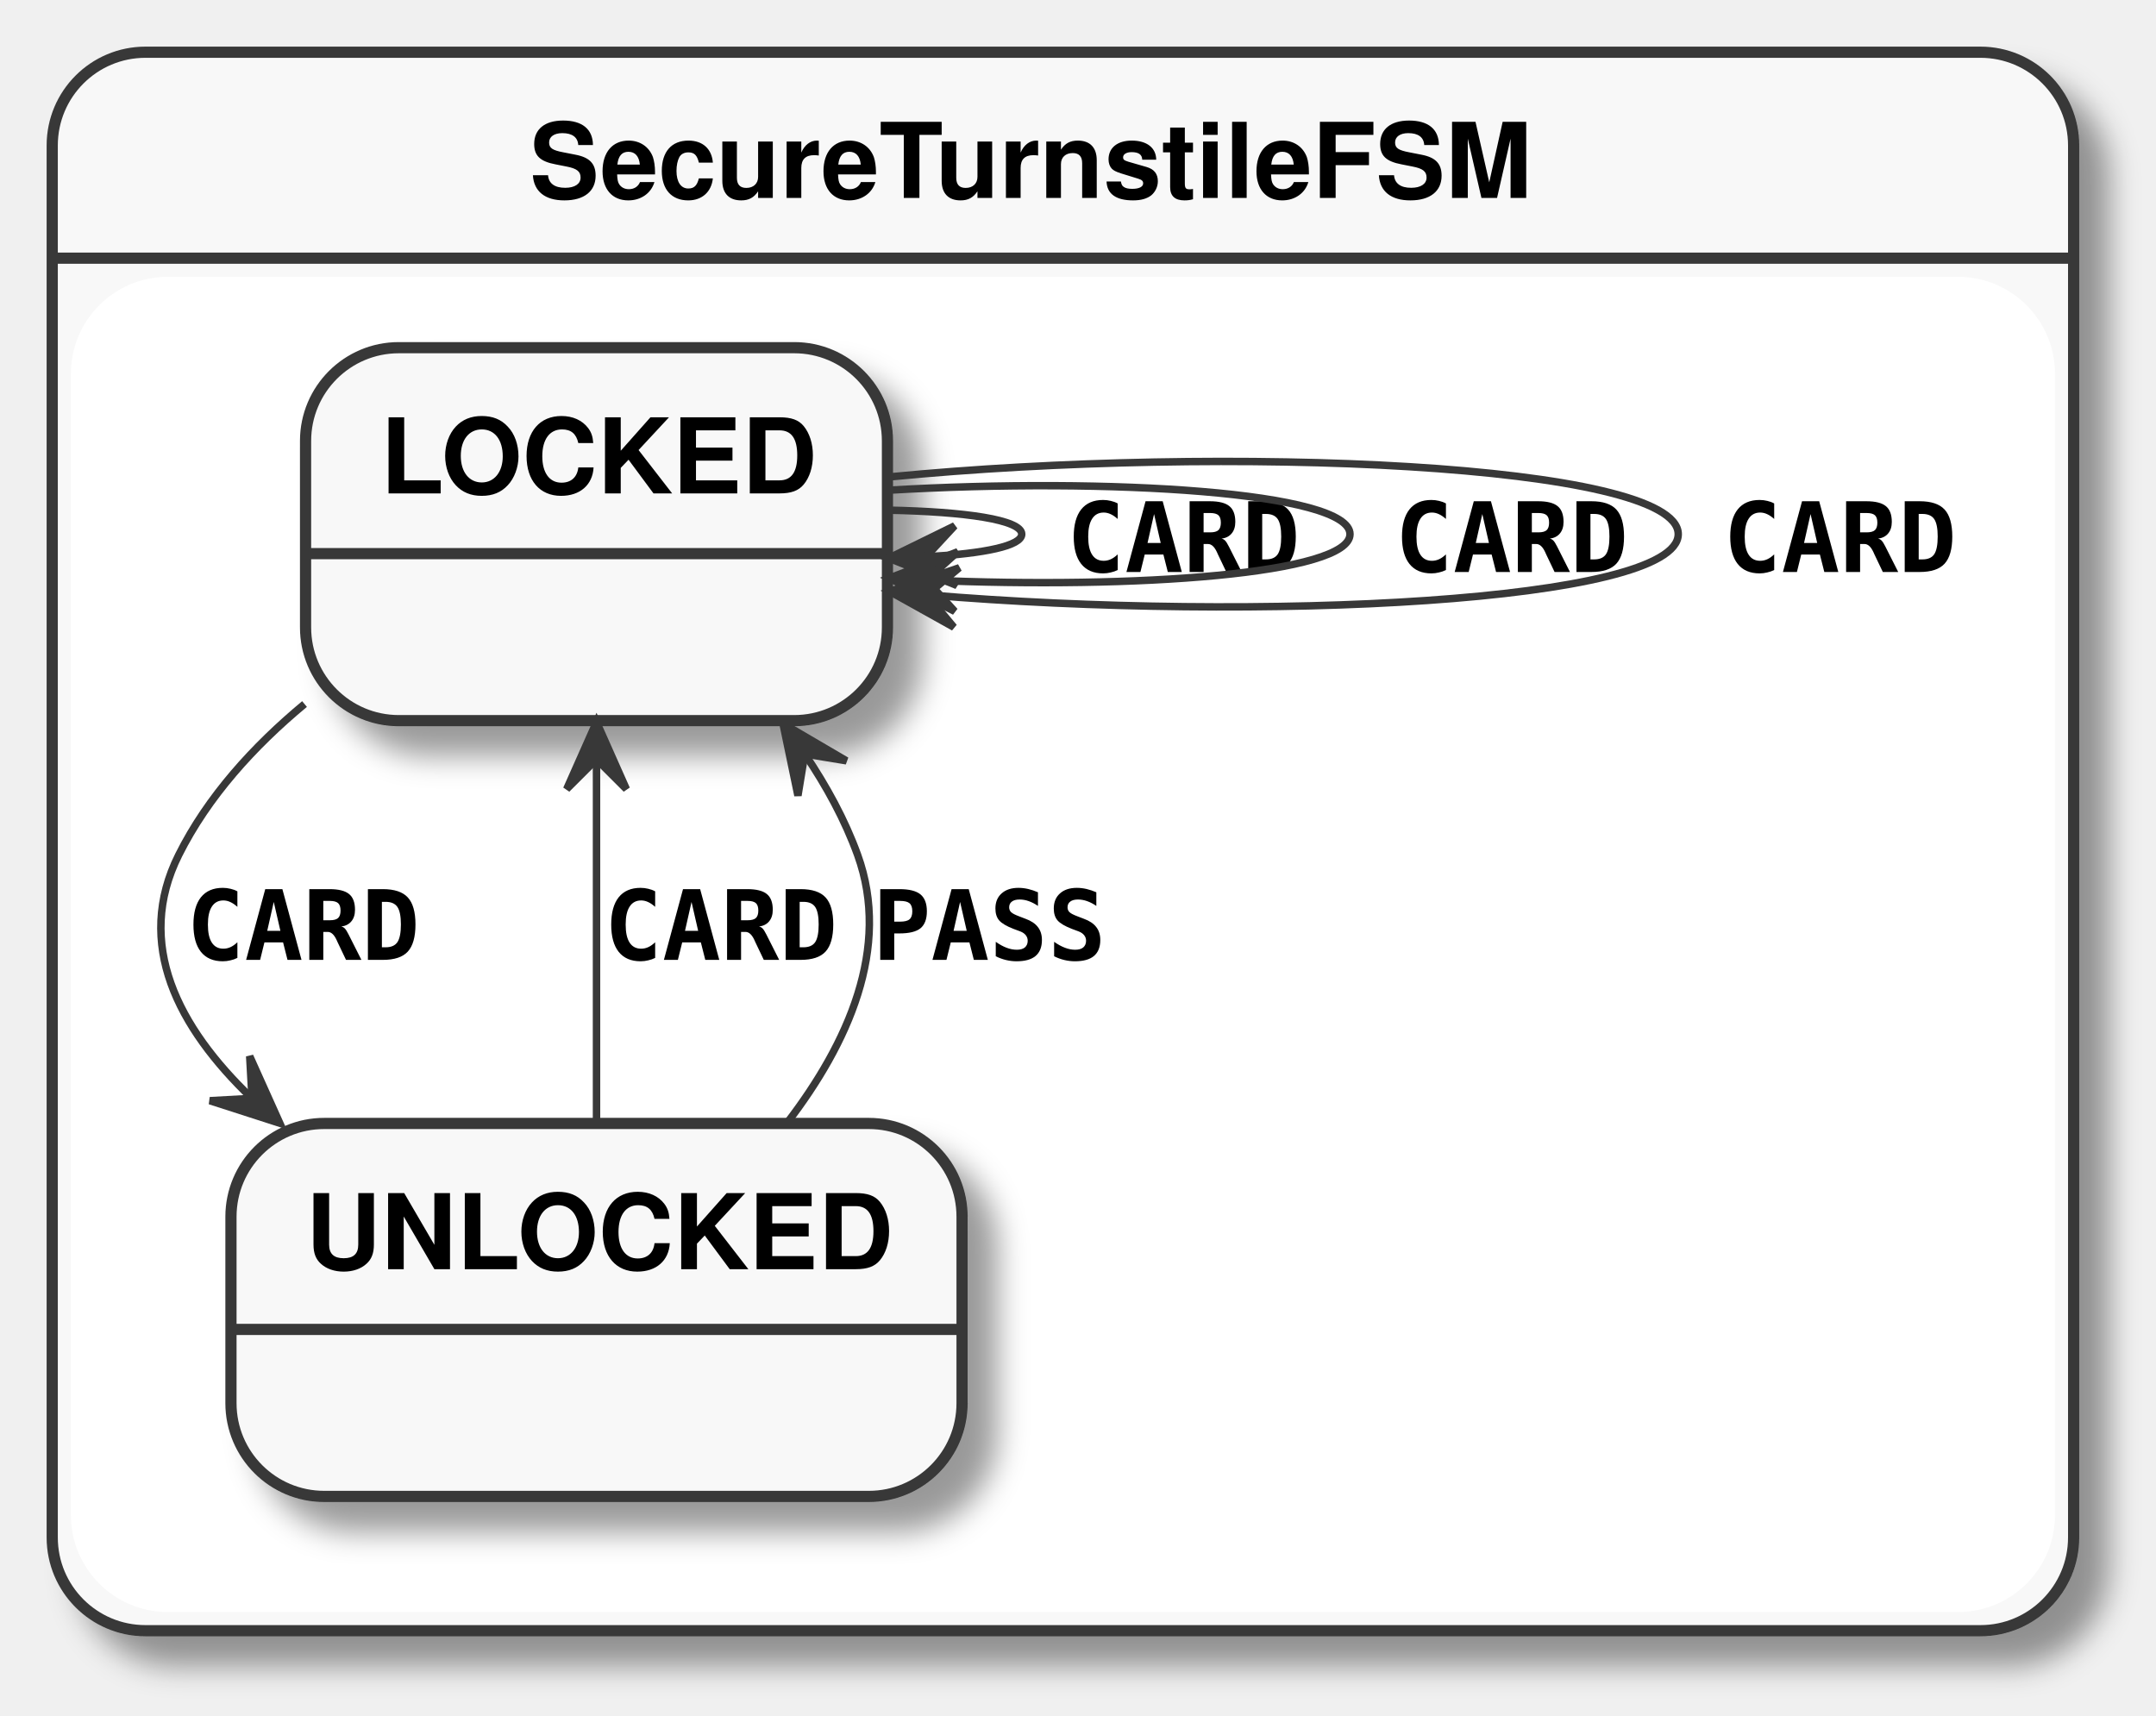
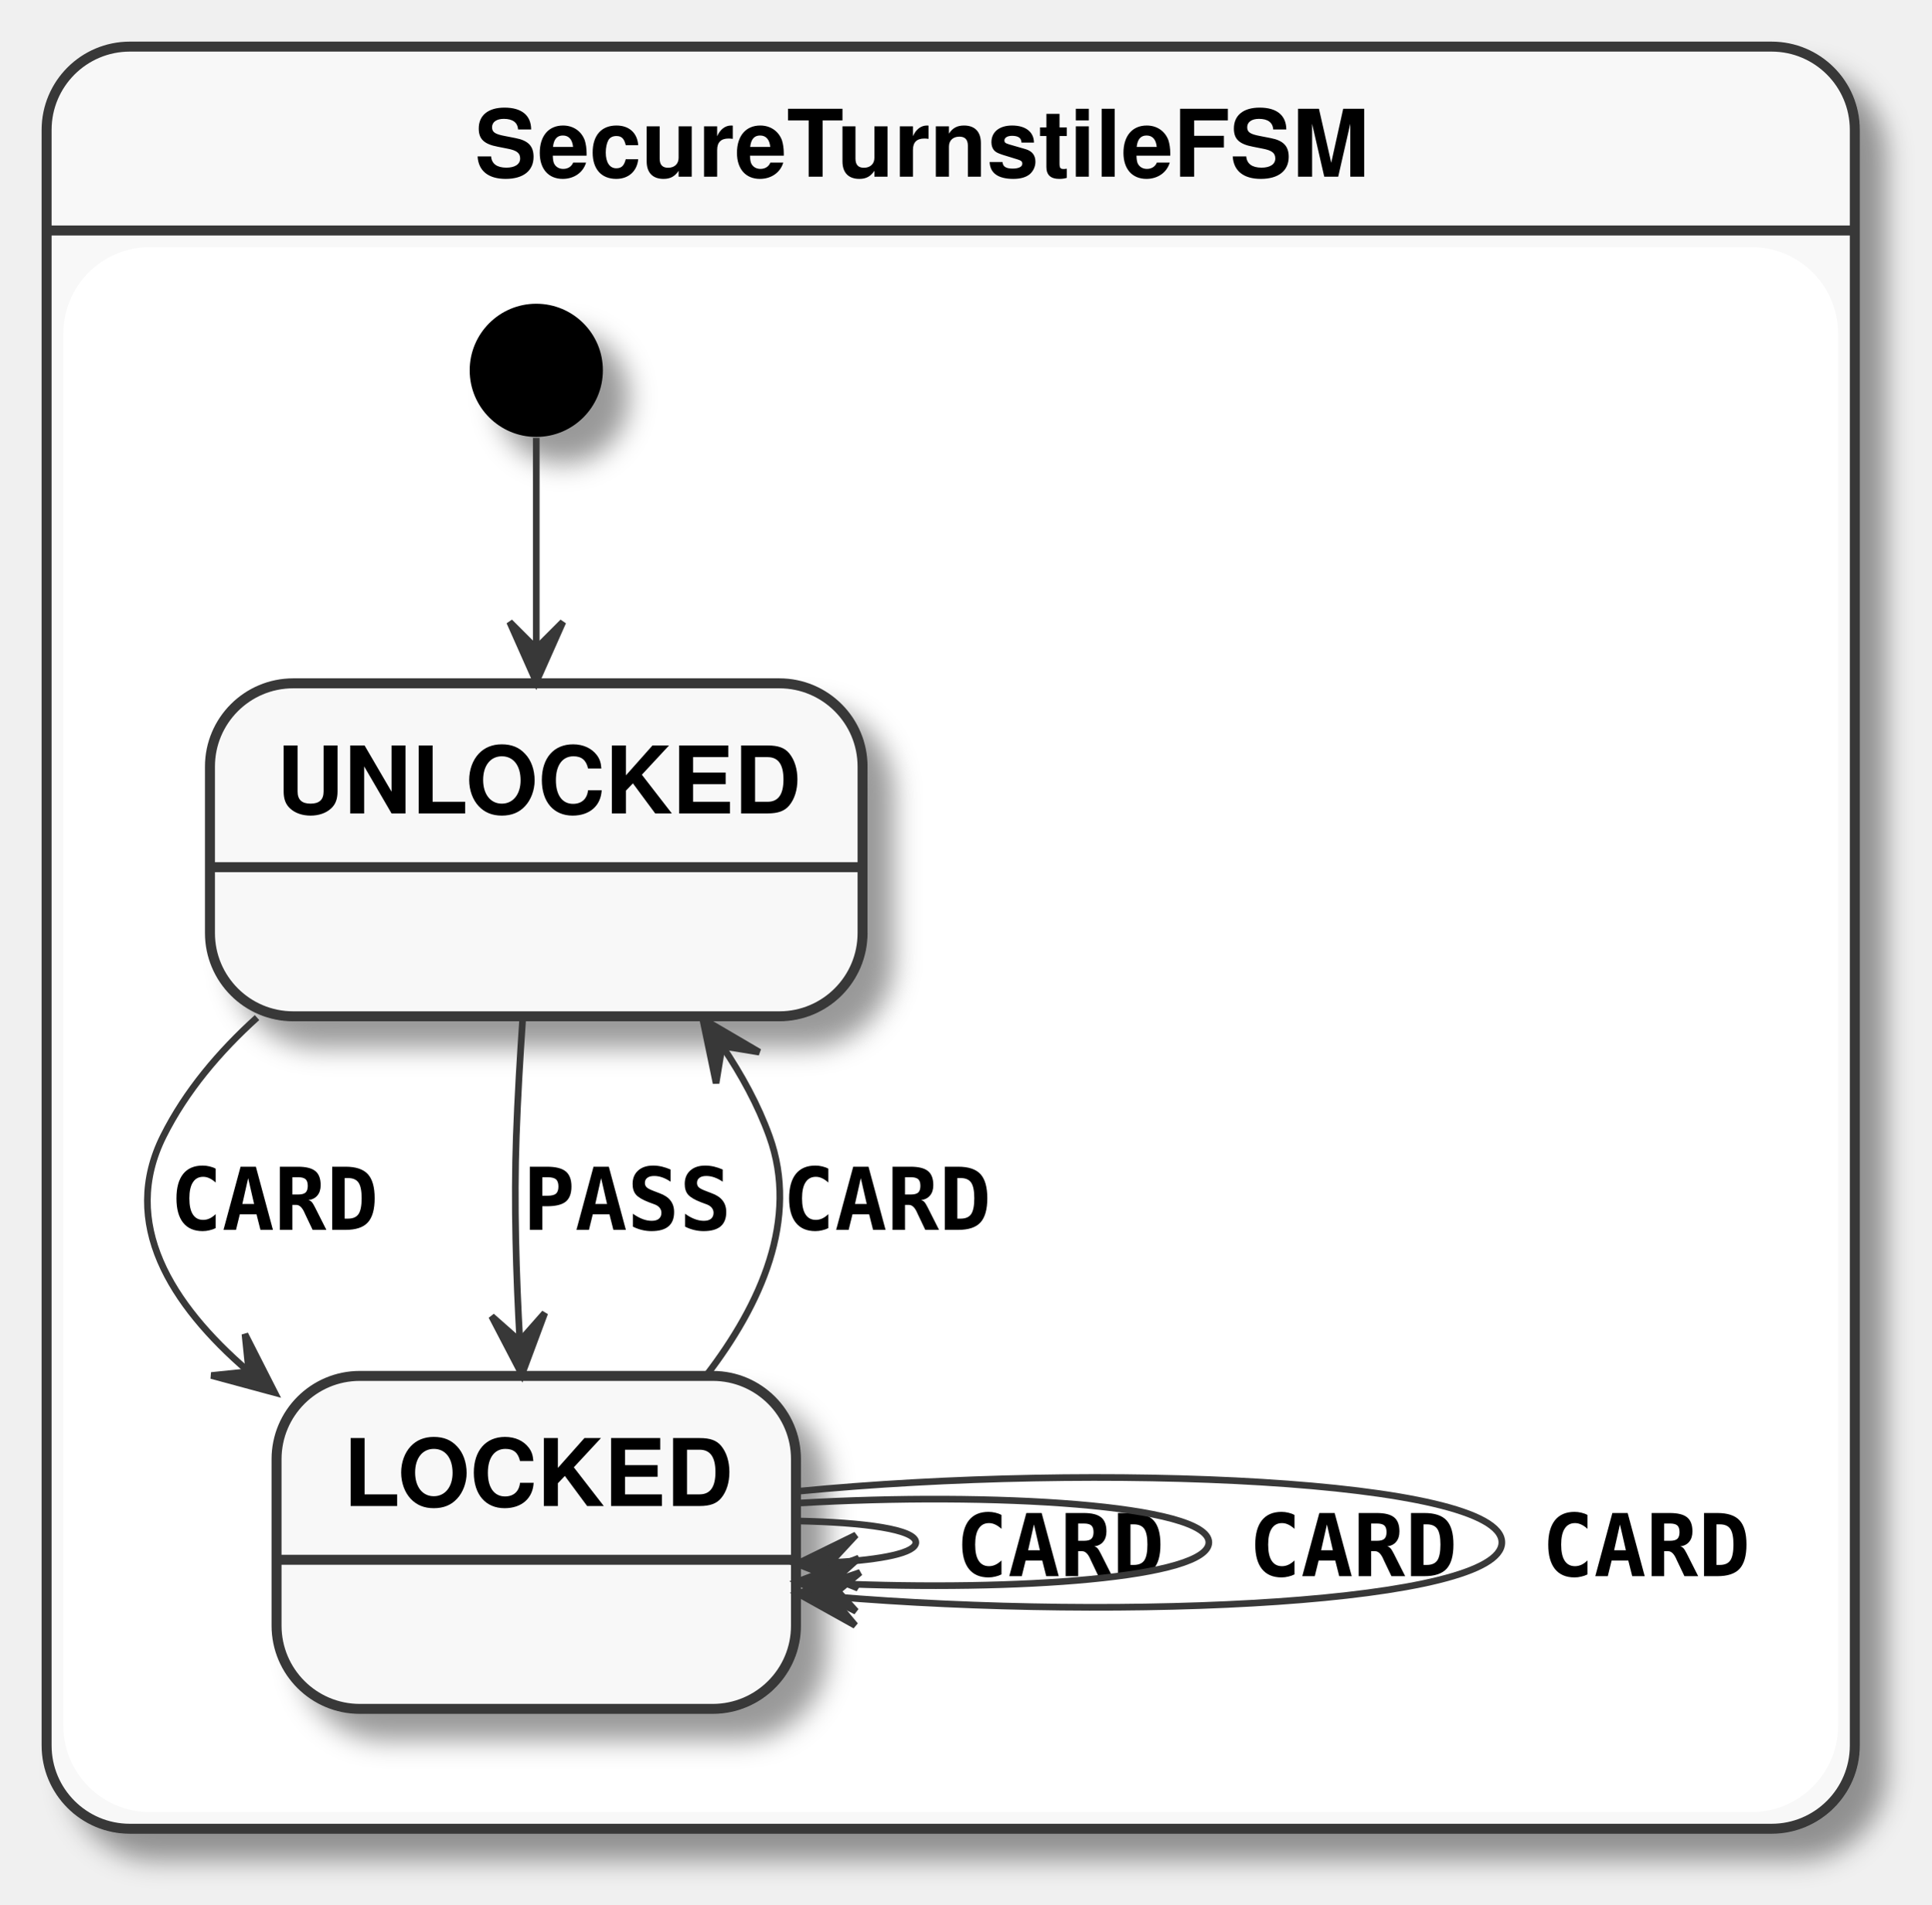
- <svg xmlns="http://www.w3.org/2000/svg" contentScriptType="application/ecmascript" contentStyleType="text/css" height="230px" preserveAspectRatio="none" style="width:289px;height:230px;background:#FFFFFF;" version="1.1" viewBox="0 0 289 230" width="289px" zoomAndPan="magnify">
+ <svg xmlns="http://www.w3.org/2000/svg" contentScriptType="application/ecmascript" contentStyleType="text/css" height="286px" preserveAspectRatio="none" style="width:290px;height:286px;background:#FFFFFF;" version="1.1" viewBox="0 0 290 286" width="290px" zoomAndPan="magnify">
  <defs>
-     <filter height="300%" id="f1lpwm63m8uhsw" width="300%" x="-1" y="-1">
+     <filter height="300%" id="fl2s8jpflqkj8" width="300%" x="-1" y="-1">
      <feGaussianBlur result="blurOut" stdDeviation="2.0" />
      <feColorMatrix in="blurOut" result="blurOut2" type="matrix" values="0 0 0 0 0 0 0 0 0 0 0 0 0 0 0 0 0 0 .4 0" />
      <feOffset dx="4.0" dy="4.0" in="blurOut2" result="blurOut3" />
      <feBlend in="SourceGraphic" in2="blurOut3" mode="normal" />
    </filter>
  </defs>
  <g>
-     <rect fill="#F8F8F8" filter="url(#f1lpwm63m8uhsw)" height="211.609" rx="12.5" ry="12.5" style="stroke:#383838;stroke-width:1.5;" width="270.959" x="7" y="7" />
-     <rect fill="#FFFFFF" height="178" rx="12.5" ry="12.5" style="stroke:#FFFFFF;stroke-width:1.0;" width="264.959" x="10" y="37.609" />
-     <line style="stroke:#383838;stroke-width:1.5;" x1="7" x2="277.959" y1="34.609" y2="34.609" />
-     <text fill="#000000" font-family="Helvetica" font-size="14" font-weight="bold" lengthAdjust="spacing" textLength="143" x="70.979" y="26.533">SecureTurnstileFSM</text>
+     <rect fill="#F8F8F8" filter="url(#fl2s8jpflqkj8)" height="267.609" rx="12.5" ry="12.5" style="stroke:#383838;stroke-width:1.5;" width="271.526" x="7" y="7" />
+     <rect fill="#FFFFFF" height="234" rx="12.5" ry="12.5" style="stroke:#FFFFFF;stroke-width:1.0;" width="265.526" x="10" y="37.609" />
+     <line style="stroke:#383838;stroke-width:1.5;" x1="7" x2="278.526" y1="34.609" y2="34.609" />
+     <text fill="#000000" font-family="Helvetica" font-size="14" font-weight="bold" lengthAdjust="spacing" textLength="143" x="71.263" y="26.533">SecureTurnstileFSM</text>
+     <ellipse cx="80.527" cy="55.609" fill="#000000" filter="url(#fl2s8jpflqkj8)" rx="10" ry="10" style="stroke:none;stroke-width:1.0;" />
+     <g id="SecureTurnstileFSM.UNLOCKED">
+       <rect fill="#F8F8F8" filter="url(#fl2s8jpflqkj8)" height="50" rx="12.5" ry="12.5" style="stroke:#383838;stroke-width:1.5;" width="98" x="31.527" y="102.609" />
+       <line style="stroke:#383838;stroke-width:1.5;" x1="31.527" x2="129.527" y1="130.219" y2="130.219" />
+       <text fill="#000000" font-family="Helvetica" font-size="14" font-weight="bold" lengthAdjust="spacing" textLength="78" x="41.527" y="122.143">UNLOCKED</text>
+     </g>
    <g id="SecureTurnstileFSM.LOCKED">
-       <rect fill="#F8F8F8" filter="url(#f1lpwm63m8uhsw)" height="50" rx="12.5" ry="12.5" style="stroke:#383838;stroke-width:1.5;" width="78" x="40.959" y="46.609" />
-       <line style="stroke:#383838;stroke-width:1.5;" x1="40.959" x2="118.959" y1="74.219" y2="74.219" />
-       <text fill="#000000" font-family="Helvetica" font-size="14" font-weight="bold" lengthAdjust="spacing" textLength="58" x="50.959" y="66.143">LOCKED</text>
+       <rect fill="#F8F8F8" filter="url(#fl2s8jpflqkj8)" height="50" rx="12.5" ry="12.5" style="stroke:#383838;stroke-width:1.5;" width="78" x="41.527" y="206.609" />
+       <line style="stroke:#383838;stroke-width:1.5;" x1="41.527" x2="119.527" y1="234.219" y2="234.219" />
+       <text fill="#000000" font-family="Helvetica" font-size="14" font-weight="bold" lengthAdjust="spacing" textLength="58" x="51.527" y="226.143">LOCKED</text>
    </g>
-     <g id="SecureTurnstileFSM.UNLOCKED">
-       <rect fill="#F8F8F8" filter="url(#f1lpwm63m8uhsw)" height="50" rx="12.5" ry="12.5" style="stroke:#383838;stroke-width:1.5;" width="98" x="30.959" y="150.609" />
-       <line style="stroke:#383838;stroke-width:1.5;" x1="30.959" x2="128.959" y1="178.219" y2="178.219" />
-       <text fill="#000000" font-family="Helvetica" font-size="14" font-weight="bold" lengthAdjust="spacing" textLength="78" x="40.959" y="170.143">UNLOCKED</text>
-     </g>
-     <path d="M119.121,68.393 C129.291,68.59 136.959,69.662 136.959,71.609 C136.959,73.191 131.897,74.195 124.544,74.622 " fill="none" id="LOCKED-to-LOCKED" style="stroke:#383838;stroke-width:1.0;" />
-     <polygon fill="#383838" points="119.121,74.825,128.265,78.486,124.118,74.638,127.965,70.491,119.121,74.825" style="stroke:#383838;stroke-width:1.0;" />
-     <text fill="#000000" font-family="monospace" font-size="13" font-weight="bold" lengthAdjust="spacing" textLength="32" x="142.959" y="76.679">CARD</text>
-     <path d="M119.189,65.712 C148.618,63.99 180.959,65.955 180.959,71.609 C180.959,76.931 152.297,78.985 124.385,77.77 " fill="none" id="LOCKED-to-LOCKED-1" style="stroke:#383838;stroke-width:1.0;" />
-     <polygon fill="#383838" points="119.189,77.506,127.974,81.959,124.183,77.761,128.381,73.969,119.189,77.506" style="stroke:#383838;stroke-width:1.0;" />
-     <text fill="#000000" font-family="monospace" font-size="13" font-weight="bold" lengthAdjust="spacing" textLength="32" x="186.959" y="76.679">CARD</text>
-     <path d="M40.821,94.382 C34.014,100.037 27.872,106.783 23.959,114.609 C18,126.528 23.867,137.745 33.716,147.183 " fill="none" id="LOCKED-to-UNLOCKED" style="stroke:#383838;stroke-width:1.0;" />
-     <polygon fill="#383838" points="37.51,150.578,33.47,141.595,33.784,147.244,28.136,147.557,37.51,150.578" style="stroke:#383838;stroke-width:1.0;" />
-     <text fill="#000000" font-family="monospace" font-size="13" font-weight="bold" lengthAdjust="spacing" textLength="32" x="24.959" y="128.679">CARD</text>
-     <path d="M119.257,63.931 C164.131,59.553 224.959,62.113 224.959,71.609 C224.959,80.753 168.562,83.465 124.315,79.746 " fill="none" id="LOCKED-to-LOCKED-2" style="stroke:#383838;stroke-width:1.0;" />
-     <polygon fill="#383838" points="119.257,79.287,127.859,84.084,124.237,79.739,128.582,76.116,119.257,79.287" style="stroke:#383838;stroke-width:1.0;" />
-     <text fill="#000000" font-family="monospace" font-size="13" font-weight="bold" lengthAdjust="spacing" textLength="32" x="230.959" y="76.679">CARD</text>
-     <path d="M79.959,150.257 C79.959,135.721 79.959,117.169 79.959,101.845 " fill="none" id="UNLOCKED-to-LOCKED" style="stroke:#383838;stroke-width:1.0;" />
-     <polygon fill="#383838" points="79.959,96.782,75.959,105.782,79.959,101.782,83.959,105.782,79.959,96.782" style="stroke:#383838;stroke-width:1.0;" />
-     <text fill="#000000" font-family="monospace" font-size="13" font-weight="bold" lengthAdjust="spacing" textLength="32" x="80.959" y="128.679">CARD</text>
-     <path d="M105.533,150.494 C113.648,139.914 119.475,127.082 114.959,114.609 C113.263,109.924 110.79,105.394 107.931,101.153 " fill="none" id="UNLOCKED-to-LOCKED-1" style="stroke:#383838;stroke-width:1.0;" />
-     <polygon fill="#383838" points="104.957,97.012,106.959,106.656,107.874,101.073,113.457,101.989,104.957,97.012" style="stroke:#383838;stroke-width:1.0;" />
-     <text fill="#000000" font-family="monospace" font-size="13" font-weight="bold" lengthAdjust="spacing" textLength="32" x="116.959" y="128.679">PASS</text>
+     <path d="M80.527,65.76 C80.527,73.795 80.527,85.935 80.527,97.263 " fill="none" id="*start*SecureTurnstileFSM-to-UNLOCKED" style="stroke:#383838;stroke-width:1.0;" />
+     <polygon fill="#383838" points="80.527,102.393,84.527,93.393,80.527,97.393,76.527,93.393,80.527,102.393" style="stroke:#383838;stroke-width:1.0;" />
+     <path d="M119.689,228.393 C129.858,228.591 137.526,229.663 137.526,231.609 C137.526,233.191 132.464,234.195 125.111,234.622 " fill="none" id="LOCKED-to-LOCKED" style="stroke:#383838;stroke-width:1.0;" />
+     <polygon fill="#383838" points="119.689,234.826,128.832,238.486,124.685,234.639,128.533,230.492,119.689,234.826" style="stroke:#383838;stroke-width:1.0;" />
+     <text fill="#000000" font-family="monospace" font-size="13" font-weight="bold" lengthAdjust="spacing" textLength="32" x="143.526" y="236.679">CARD</text>
+     <path d="M119.757,225.713 C149.185,223.99 181.526,225.956 181.526,231.609 C181.526,236.932 152.864,238.986 124.952,237.771 " fill="none" id="LOCKED-to-LOCKED-1" style="stroke:#383838;stroke-width:1.0;" />
+     <polygon fill="#383838" points="119.757,237.506,128.542,241.958,124.75,237.76,128.948,233.969,119.757,237.506" style="stroke:#383838;stroke-width:1.0;" />
+     <text fill="#000000" font-family="monospace" font-size="13" font-weight="bold" lengthAdjust="spacing" textLength="32" x="187.526" y="236.679">CARD</text>
+     <path d="M106.1,206.494 C114.215,195.914 120.042,183.082 115.527,170.609 C113.83,165.924 111.358,161.394 108.499,157.153 " fill="none" id="LOCKED-to-UNLOCKED" style="stroke:#383838;stroke-width:1.0;" />
+     <polygon fill="#383838" points="105.525,153.012,107.527,162.656,108.442,157.073,114.024,157.989,105.525,153.012" style="stroke:#383838;stroke-width:1.0;" />
+     <text fill="#000000" font-family="monospace" font-size="13" font-weight="bold" lengthAdjust="spacing" textLength="32" x="117.527" y="184.679">CARD</text>
+     <path d="M119.825,223.931 C164.698,219.554 225.526,222.113 225.526,231.609 C225.526,240.753 169.129,243.465 124.882,239.746 " fill="none" id="LOCKED-to-LOCKED-2" style="stroke:#383838;stroke-width:1.0;" />
+     <polygon fill="#383838" points="119.825,239.288,128.427,244.084,124.804,239.739,129.149,236.117,119.825,239.288" style="stroke:#383838;stroke-width:1.0;" />
+     <text fill="#000000" font-family="monospace" font-size="13" font-weight="bold" lengthAdjust="spacing" textLength="32" x="231.526" y="236.679">CARD</text>
+     <path d="M38.595,152.801 C32.918,157.932 27.896,163.87 24.527,170.609 C18,183.663 25.66,195.875 37.199,205.83 " fill="none" id="UNLOCKED-to-LOCKED" style="stroke:#383838;stroke-width:1.0;" />
+     <polygon fill="#383838" points="41.246,209.118,36.782,200.338,37.365,205.965,31.738,206.548,41.246,209.118" style="stroke:#383838;stroke-width:1.0;" />
+     <text fill="#000000" font-family="monospace" font-size="13" font-weight="bold" lengthAdjust="spacing" textLength="32" x="25.527" y="184.679">CARD</text>
+     <path d="M78.487,153.023 C78.088,158.786 77.73,164.911 77.527,170.609 C77.169,180.639 77.504,191.606 78.061,201.389 " fill="none" id="UNLOCKED-to-LOCKED-1" style="stroke:#383838;stroke-width:1.0;" />
+     <polygon fill="#383838" points="78.371,206.385,81.807,197.155,78.062,201.395,73.822,197.65,78.371,206.385" style="stroke:#383838;stroke-width:1.0;" />
+     <text fill="#000000" font-family="monospace" font-size="13" font-weight="bold" lengthAdjust="spacing" textLength="32" x="78.527" y="184.679">PASS</text>
  </g>
</svg>
